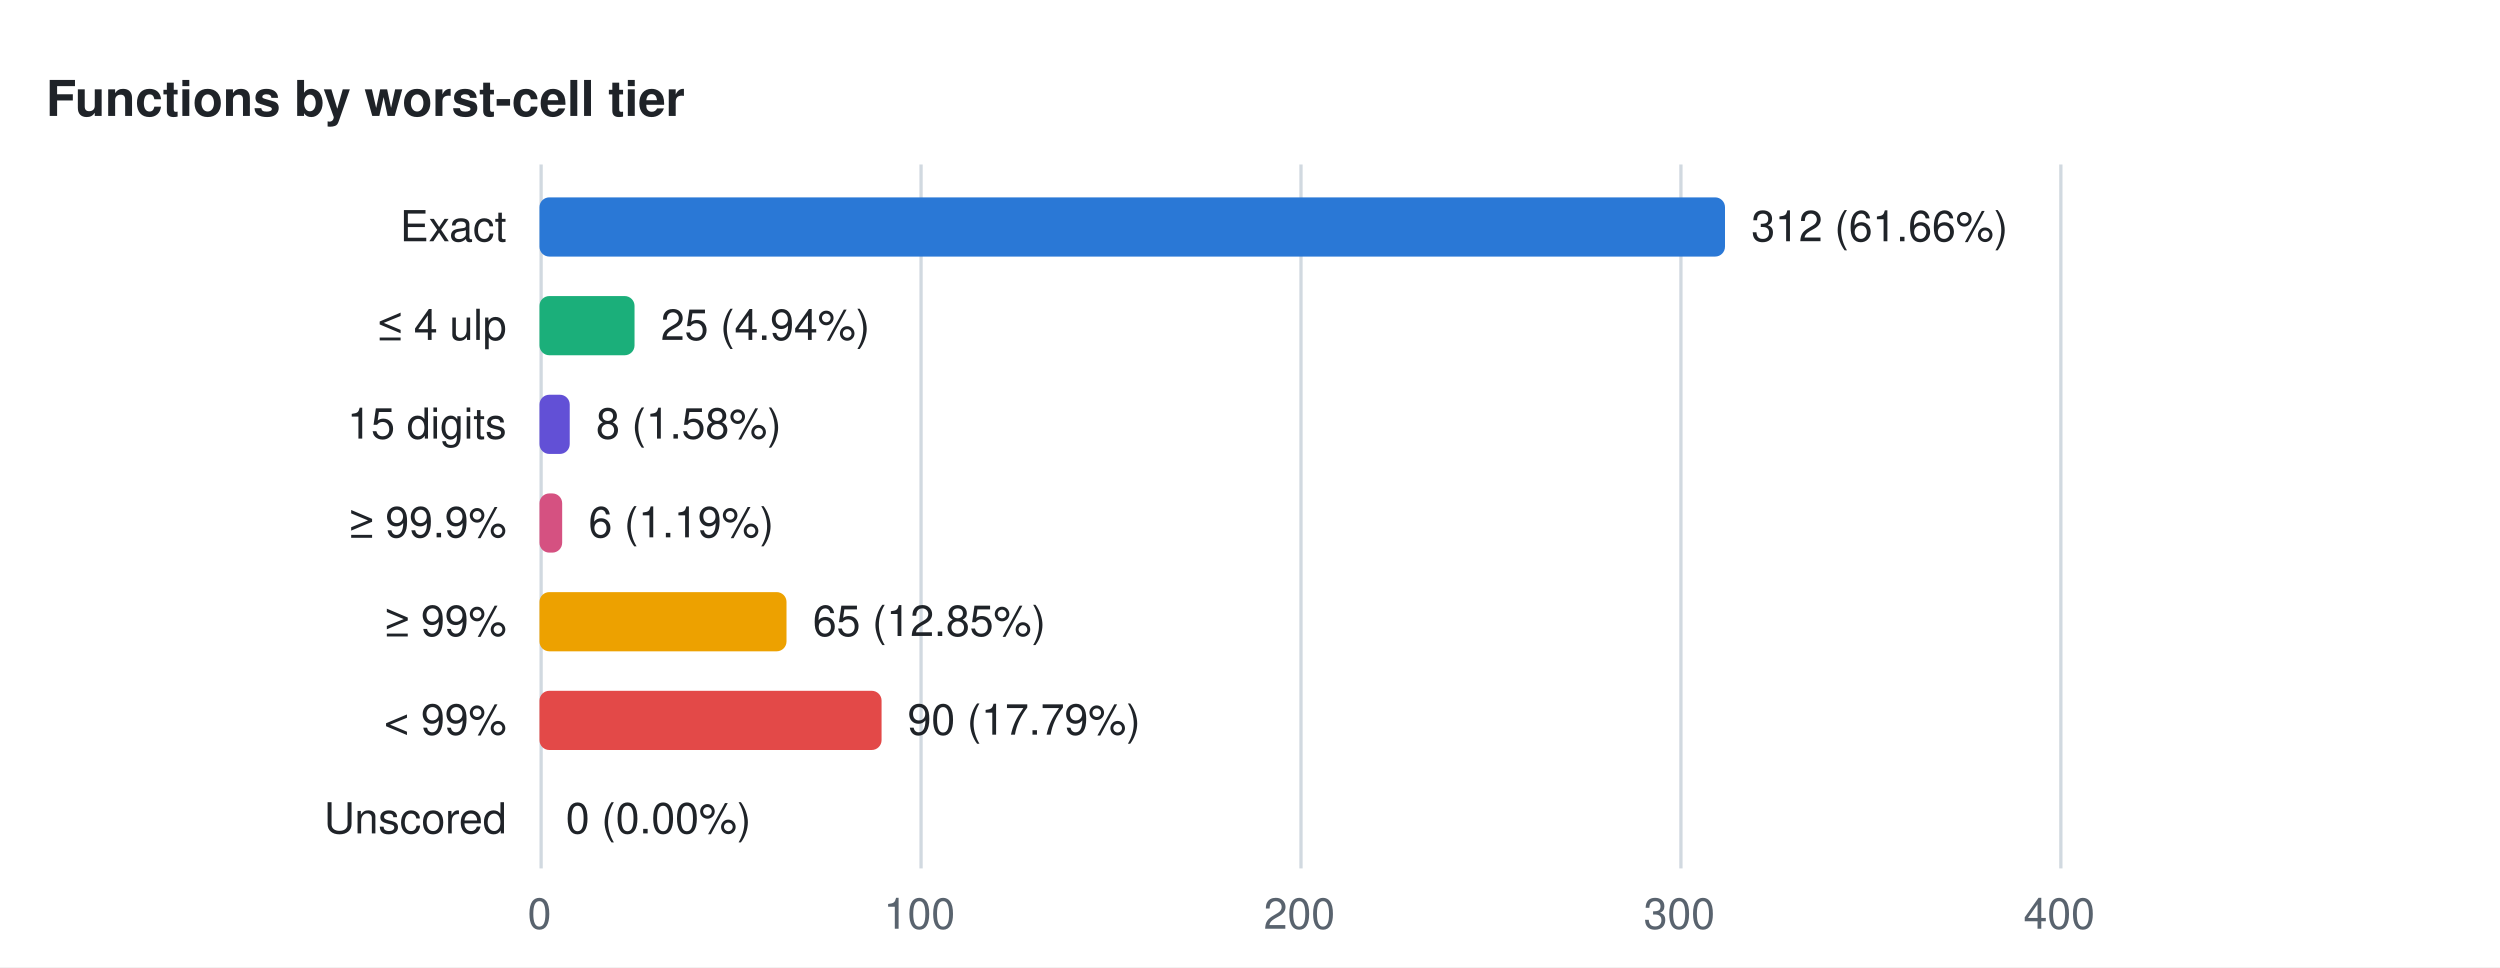
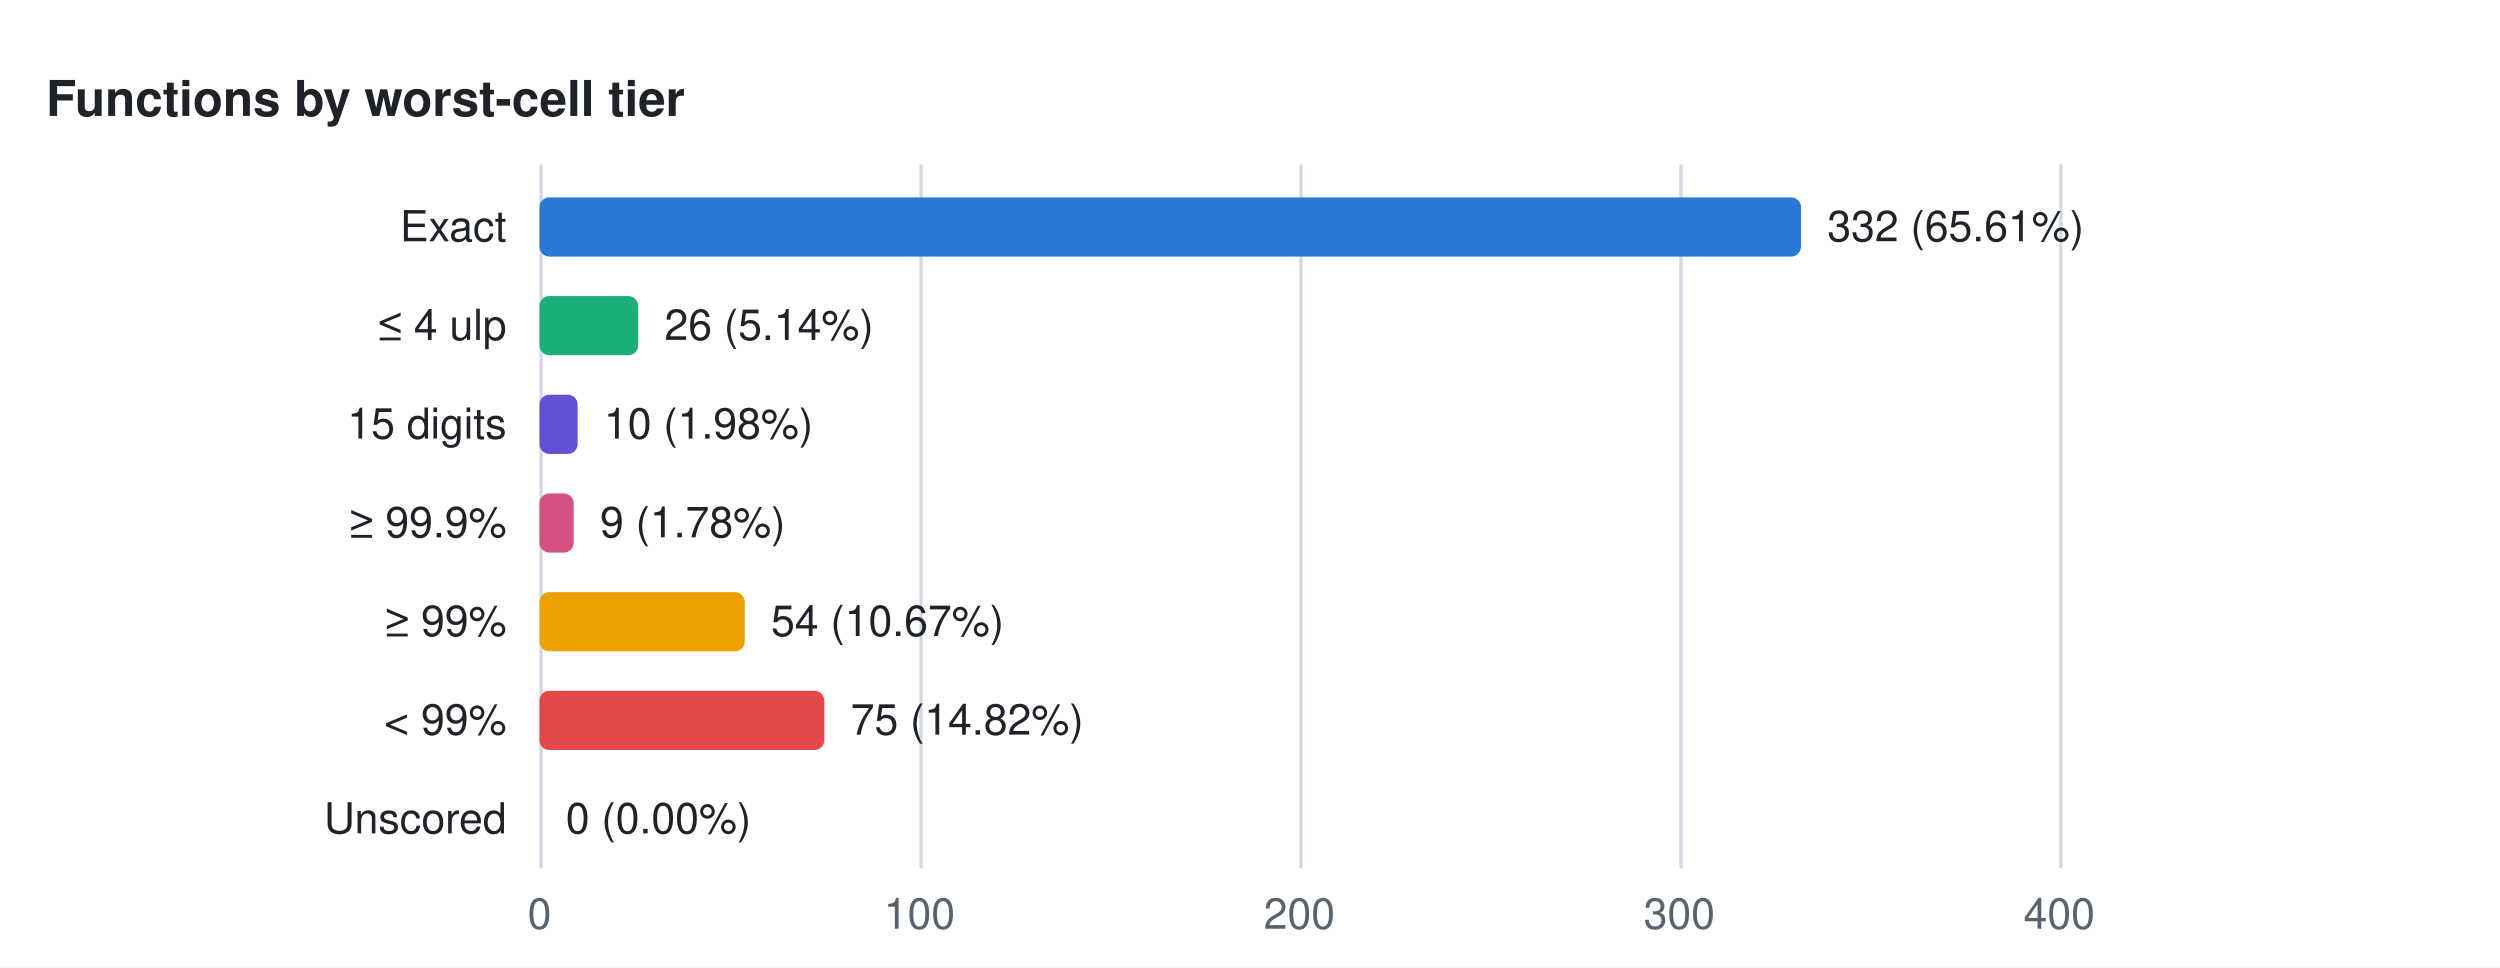
<svg xmlns="http://www.w3.org/2000/svg" width="760" height="294" viewBox="0 0 760 294" role="img" aria-labelledby="t d">
  <style>text{font-family:system-ui,-apple-system,'Segoe UI',Helvetica,Arial,sans-serif;font-size:13px}.title{font-size:15px;font-weight:600}.num{font-variant-numeric:tabular-nums}.bg{fill:#ffffff}.ink{fill:#1f2328}.muted{fill:#59636e}.grid{fill:#d1d9e0}.b-exact{fill:#2a78d6}.b-ulp4{fill:#1baf7a}.b-digits15{fill:#6250d6}.b-rate999{fill:#d55181}.b-rate99{fill:#eda100}.b-below99{fill:#e34948}.b-unscored{fill:#4b5563}.in-exact{fill:#000000}.in-ulp4{fill:#000000}.in-digits15{fill:#ffffff}.in-rate999{fill:#000000}.in-rate99{fill:#000000}.in-below99{fill:#000000}.in-unscored{fill:#ffffff}@media (prefers-color-scheme: dark){.bg{fill:#0d1117}.ink{fill:#f0f6fc}.muted{fill:#9198a1}.grid{fill:#3d444d}.b-exact{fill:#3987e5}.b-ulp4{fill:#199e70}.b-digits15{fill:#9085e9}.b-rate999{fill:#d55181}.b-rate99{fill:#c98500}.b-below99{fill:#d03f3f}.b-unscored{fill:#9ca3af}.in-exact{fill:#000000}.in-ulp4{fill:#000000}.in-digits15{fill:#000000}.in-rate999{fill:#000000}.in-rate99{fill:#000000}.in-below99{fill:#ffffff}.in-unscored{fill:#000000}}</style>
  <rect class="bg" fill="#ffffff" x="0" y="0" width="760" height="294" />
  <g transform="translate(14,14)">
    <text x="0.0" y="16.0" class="ink title" fill="#1f2328" text-anchor="start" dominant-baseline="middle">Functions by worst-cell tier</text>
    <rect class="grid" fill="#d1d9e0" x="150.0" y="36" width="1" height="214" />
    <text x="150.0" y="264.0" class="muted num" fill="#59636e" text-anchor="middle" dominant-baseline="middle">0</text>
    <rect class="grid" fill="#d1d9e0" x="265.5" y="36" width="1" height="214" />
    <text x="265.5" y="264.0" class="muted num" fill="#59636e" text-anchor="middle" dominant-baseline="middle">100</text>
    <rect class="grid" fill="#d1d9e0" x="381.0" y="36" width="1" height="214" />
    <text x="381.0" y="264.0" class="muted num" fill="#59636e" text-anchor="middle" dominant-baseline="middle">200</text>
    <rect class="grid" fill="#d1d9e0" x="496.5" y="36" width="1" height="214" />
    <text x="496.5" y="264.0" class="muted num" fill="#59636e" text-anchor="middle" dominant-baseline="middle">300</text>
    <rect class="grid" fill="#d1d9e0" x="612.0" y="36" width="1" height="214" />
    <text x="612.0" y="264.0" class="muted num" fill="#59636e" text-anchor="middle" dominant-baseline="middle">400</text>
    <text x="140.0" y="55.0" class="ink" fill="#1f2328" text-anchor="end" dominant-baseline="middle">Exact</text>
-     <rect class="b-exact" fill="#2a78d6" x="150.0" y="46.0" width="360.4" height="18" rx="3" />
-     <text x="518.4" y="55.0" class="ink num" fill="#1f2328" text-anchor="start" dominant-baseline="middle">312 (61.66%)</text>
+     <rect class="b-exact" fill="#2a78d6" x="150.0" y="46.0" width="383.5" height="18" rx="3" />
+     <text x="541.5" y="55.0" class="ink num" fill="#1f2328" text-anchor="start" dominant-baseline="middle">332 (65.61%)</text>
    <text x="140.0" y="85.0" class="ink" fill="#1f2328" text-anchor="end" dominant-baseline="middle">≤ 4 ulp</text>
-     <rect class="b-ulp4" fill="#1baf7a" x="150.0" y="76.0" width="28.9" height="18" rx="3" />
-     <text x="186.9" y="85.0" class="ink num" fill="#1f2328" text-anchor="start" dominant-baseline="middle">25 (4.94%)</text>
+     <rect class="b-ulp4" fill="#1baf7a" x="150.0" y="76.0" width="30.0" height="18" rx="3" />
+     <text x="188.0" y="85.0" class="ink num" fill="#1f2328" text-anchor="start" dominant-baseline="middle">26 (5.14%)</text>
    <text x="140.0" y="115.0" class="ink" fill="#1f2328" text-anchor="end" dominant-baseline="middle">15 digits</text>
-     <rect class="b-digits15" fill="#6250d6" x="150.0" y="106.0" width="9.2" height="18" rx="3" />
-     <text x="167.2" y="115.0" class="ink num" fill="#1f2328" text-anchor="start" dominant-baseline="middle">8 (1.58%)</text>
+     <rect class="b-digits15" fill="#6250d6" x="150.0" y="106.0" width="11.6" height="18" rx="3" />
+     <text x="169.6" y="115.0" class="ink num" fill="#1f2328" text-anchor="start" dominant-baseline="middle">10 (1.98%)</text>
    <text x="140.0" y="145.0" class="ink" fill="#1f2328" text-anchor="end" dominant-baseline="middle">≥ 99.9%</text>
-     <rect class="b-rate999" fill="#d55181" x="150.0" y="136.0" width="6.9" height="18" rx="3" />
-     <text x="164.9" y="145.0" class="ink num" fill="#1f2328" text-anchor="start" dominant-baseline="middle">6 (1.19%)</text>
+     <rect class="b-rate999" fill="#d55181" x="150.0" y="136.0" width="10.4" height="18" rx="3" />
+     <text x="168.4" y="145.0" class="ink num" fill="#1f2328" text-anchor="start" dominant-baseline="middle">9 (1.78%)</text>
    <text x="140.0" y="175.0" class="ink" fill="#1f2328" text-anchor="end" dominant-baseline="middle">≥ 99%</text>
-     <rect class="b-rate99" fill="#eda100" x="150.0" y="166.0" width="75.1" height="18" rx="3" />
-     <text x="233.1" y="175.0" class="ink num" fill="#1f2328" text-anchor="start" dominant-baseline="middle">65 (12.85%)</text>
+     <rect class="b-rate99" fill="#eda100" x="150.0" y="166.0" width="62.4" height="18" rx="3" />
+     <text x="220.4" y="175.0" class="ink num" fill="#1f2328" text-anchor="start" dominant-baseline="middle">54 (10.67%)</text>
    <text x="140.0" y="205.0" class="ink" fill="#1f2328" text-anchor="end" dominant-baseline="middle">&lt; 99%</text>
-     <rect class="b-below99" fill="#e34948" x="150.0" y="196.0" width="104.0" height="18" rx="3" />
-     <text x="261.9" y="205.0" class="ink num" fill="#1f2328" text-anchor="start" dominant-baseline="middle">90 (17.79%)</text>
+     <rect class="b-below99" fill="#e34948" x="150.0" y="196.0" width="86.6" height="18" rx="3" />
+     <text x="244.6" y="205.0" class="ink num" fill="#1f2328" text-anchor="start" dominant-baseline="middle">75 (14.82%)</text>
    <text x="140.0" y="235.0" class="ink" fill="#1f2328" text-anchor="end" dominant-baseline="middle">Unscored</text>
    <text x="158.0" y="235.0" class="ink num" fill="#1f2328" text-anchor="start" dominant-baseline="middle">0 (0.00%)</text>
  </g>
</svg>
